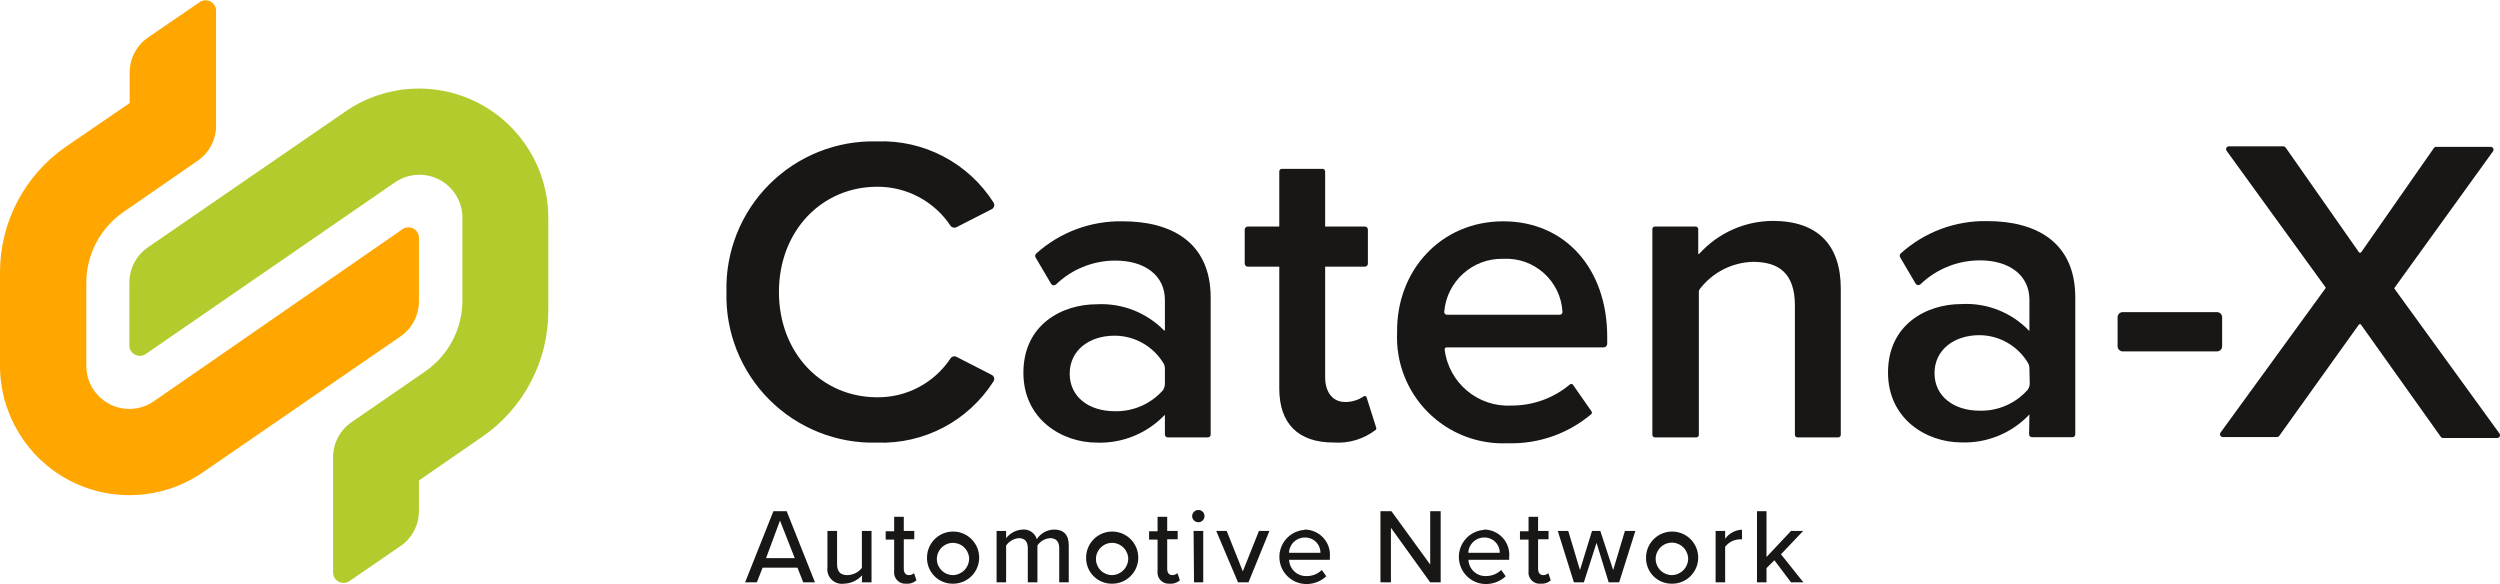
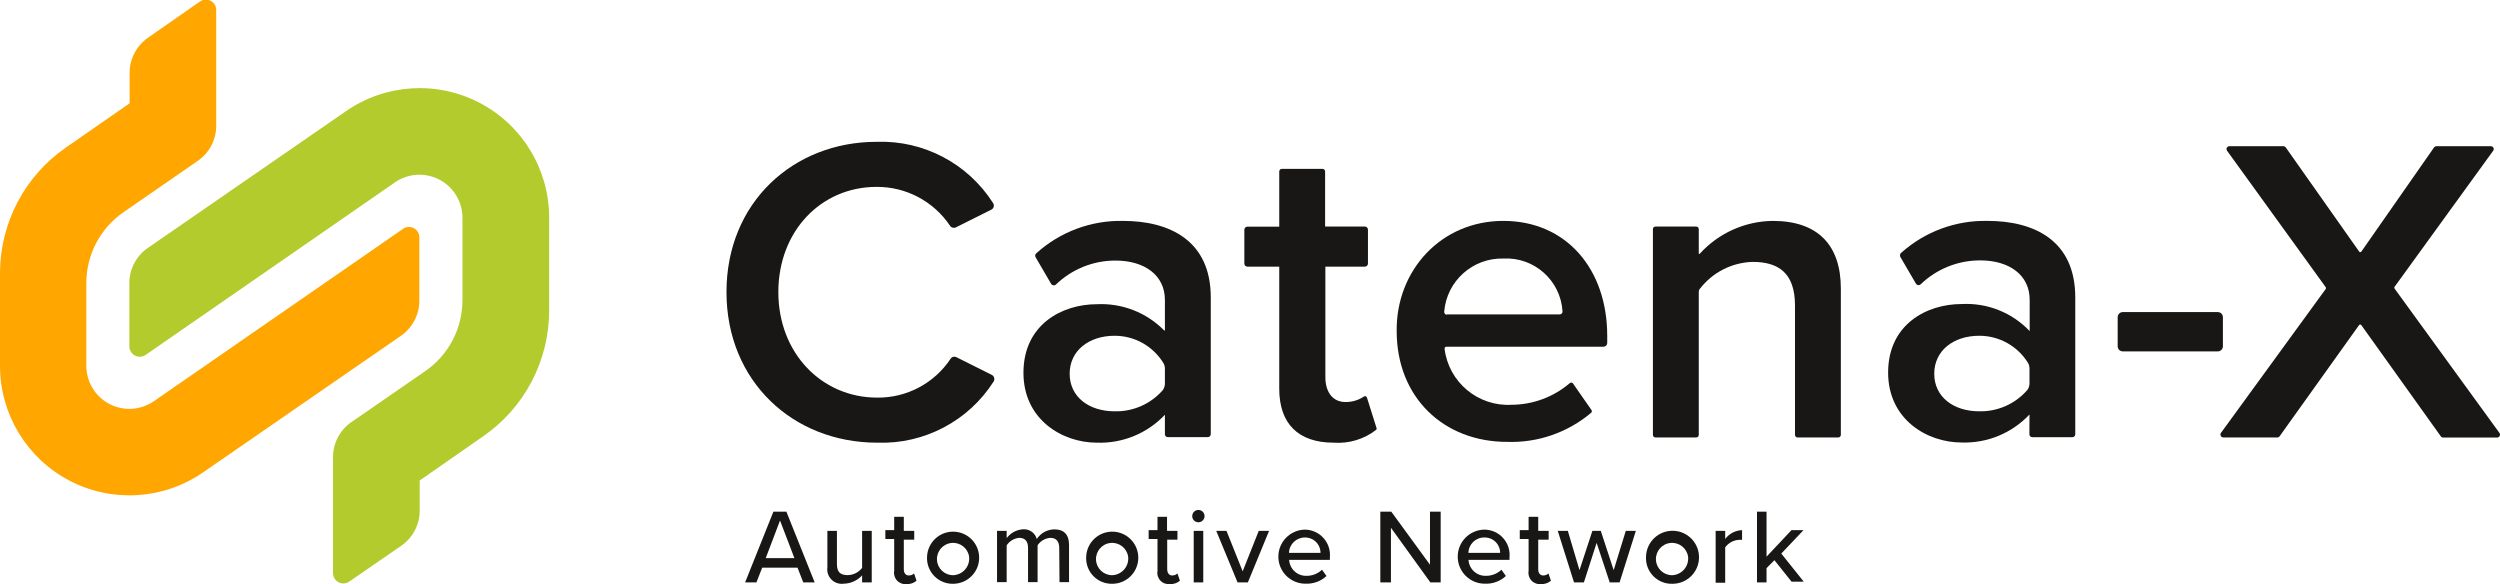
- <svg xmlns="http://www.w3.org/2000/svg" viewBox="0 0 238.69 55.73">
+ <svg xmlns="http://www.w3.org/2000/svg" id="Ebene_1" data-name="Ebene 1" viewBox="0 0 282.94 66.06">
  <defs>
    <style>.cls-1{fill:#ffa600;}.cls-2{fill:#b3cb2d;}.cls-3{fill:#191715;}</style>
  </defs>
-   <path class="cls-1" d="M40,28.69v-6a1,1,0,0,0-1.55-.82L14.69,38.31a4.11,4.11,0,0,1-6.45-3.38V27a8.23,8.23,0,0,1,3.55-6.76l7.08-4.89A4.07,4.07,0,0,0,20.63,12V6.38l0-5.39A1,1,0,0,0,19.1.18l-5,3.42A4.08,4.08,0,0,0,12.38,7V9.84L6.3,14A14.57,14.57,0,0,0,0,26v8.89A12.36,12.36,0,0,0,19.38,45.09l18.9-13A4.09,4.09,0,0,0,40,28.69Z" />
-   <path class="cls-2" d="M33,10.63l-18.9,13A4.09,4.09,0,0,0,12.35,27v6a1,1,0,0,0,1.55.81L37.71,17.41a4.11,4.11,0,0,1,6.44,3.38v7.9a8.25,8.25,0,0,1-3.55,6.77l-6.33,4.36-.72.5h0a4.06,4.06,0,0,0-1.75,3.34V45.2l0,9.48a1,1,0,0,0,1.55.81l5-3.43A4.05,4.05,0,0,0,40,48.72V45.87l6.06-4.18a14.58,14.58,0,0,0,6.29-12V20.8A12.35,12.35,0,0,0,33,10.63Z" />
-   <path class="cls-3" d="M76.14,54.2H72.81l-.55,1.4H71.14l2.7-6.79h1.27l2.7,6.79H76.69Zm-3-.91h2.74L74.47,49.7Z" />
-   <path class="cls-3" d="M82.31,54.93a2.43,2.43,0,0,1-1.75.8A1.39,1.39,0,0,1,79,54.16V50.69h.92v3.16c0,.82.4,1.06,1,1.06a1.79,1.79,0,0,0,1.37-.69V50.69h.92V55.6h-.92Z" />
-   <path class="cls-3" d="M85.37,54.52v-3h-.81v-.8h.81V49.34h.92v1.35h1v.8h-1v2.82c0,.35.16.6.48.6a.72.72,0,0,0,.5-.19l.23.69a1.32,1.32,0,0,1-1,.32A1.07,1.07,0,0,1,85.37,54.52Z" />
-   <path class="cls-3" d="M88.51,53.14A2.49,2.49,0,1,1,91,55.73,2.45,2.45,0,0,1,88.51,53.14Zm4,0A1.54,1.54,0,1,0,91,54.91,1.59,1.59,0,0,0,92.52,53.14Z" />
-   <path class="cls-3" d="M101.13,52.32c0-.56-.26-.94-.86-.94a1.59,1.59,0,0,0-1.22.7V55.6h-.92V52.32c0-.56-.24-.94-.86-.94a1.62,1.62,0,0,0-1.21.71V55.6h-.91V50.69h.91v.69a2.14,2.14,0,0,1,1.59-.82,1.28,1.28,0,0,1,1.34.92,2,2,0,0,1,1.66-.92c.9,0,1.39.5,1.39,1.49V55.6h-.91Z" />
-   <path class="cls-3" d="M103.7,53.14a2.49,2.49,0,1,1,2.49,2.59A2.45,2.45,0,0,1,103.7,53.14Zm4,0a1.54,1.54,0,1,0-1.52,1.77A1.59,1.59,0,0,0,107.71,53.14Z" />
-   <path class="cls-3" d="M110.52,54.52v-3h-.81v-.8h.81V49.34h.92v1.35h1v.8h-1v2.82c0,.35.16.6.48.6a.74.74,0,0,0,.5-.19l.23.69a1.32,1.32,0,0,1-1,.32A1.07,1.07,0,0,1,110.52,54.52Z" />
-   <path class="cls-3" d="M113.82,49.28a.6.6,0,0,1,.59-.59.58.58,0,0,1,.59.59.58.58,0,0,1-.59.58A.59.59,0,0,1,113.82,49.28Zm.14,1.41h.92V55.6H114Z" />
-   <path class="cls-3" d="M116.12,50.69h1l1.54,3.86,1.54-3.86h1l-2,4.91h-1Z" />
-   <path class="cls-3" d="M124.57,50.56a2.42,2.42,0,0,1,2.4,2.66v.23h-3.89A1.61,1.61,0,0,0,124.75,55a2,2,0,0,0,1.45-.58l.43.6a2.76,2.76,0,0,1-2,.74,2.59,2.59,0,0,1-.09-5.17Zm-1.5,2.22h3a1.45,1.45,0,0,0-1.5-1.46A1.5,1.5,0,0,0,123.07,52.78Z" />
-   <path class="cls-3" d="M132.8,50.39V55.6h-1V48.81h1.05l3.7,5.09V48.81h1V55.6h-1Z" />
-   <path class="cls-3" d="M141.7,50.56a2.41,2.41,0,0,1,2.39,2.66v.23H140.2A1.62,1.62,0,0,0,141.87,55a2.09,2.09,0,0,0,1.46-.58l.43.6a2.77,2.77,0,0,1-2,.74,2.59,2.59,0,0,1-.08-5.17Zm-1.51,2.22h3a1.45,1.45,0,0,0-1.5-1.46A1.5,1.5,0,0,0,140.19,52.78Z" />
-   <path class="cls-3" d="M145.94,54.52v-3h-.82v-.8h.82V49.34h.91v1.35h1v.8h-1v2.82c0,.35.17.6.48.6a.72.72,0,0,0,.5-.19l.23.69a1.29,1.29,0,0,1-.95.32A1.07,1.07,0,0,1,145.94,54.52Z" />
-   <path class="cls-3" d="M152.43,51.83l-1.21,3.77h-.95l-1.54-4.91h1l1.12,3.74L152,50.69h.79l1.23,3.74,1.12-3.74h1l-1.55,4.91h-1Z" />
-   <path class="cls-3" d="M157.16,53.14a2.49,2.49,0,1,1,2.48,2.59A2.44,2.44,0,0,1,157.16,53.14Zm4,0a1.55,1.55,0,1,0-1.53,1.77A1.59,1.59,0,0,0,161.17,53.14Z" />
-   <path class="cls-3" d="M163.8,50.69h.91v.75a2.1,2.1,0,0,1,1.61-.87v.93a1.42,1.42,0,0,0-.31,0,1.78,1.78,0,0,0-1.3.71V55.6h-.91Z" />
-   <path class="cls-3" d="M169.41,53.49l-.75.75V55.6h-.91V48.81h.91v4.37L171,50.69h1.16l-2.12,2.23,2.14,2.68H171Z" />
-   <path class="cls-3" d="M69.36,27.88A14,14,0,0,1,83.74,13.5a12.63,12.63,0,0,1,11.12,5.84.44.44,0,0,1-.17.63l-3.37,1.72a.45.45,0,0,1-.57-.14,8.36,8.36,0,0,0-7-3.72c-5.29,0-9.38,4.21-9.38,10.05s4.09,10.05,9.38,10.05a8.29,8.29,0,0,0,7-3.71.44.44,0,0,1,.57-.15l3.36,1.72a.43.43,0,0,1,.17.63,12.65,12.65,0,0,1-11.11,5.84A14,14,0,0,1,69.36,27.88Z" />
-   <path class="cls-3" d="M111.22,39.6a8.55,8.55,0,0,1-6.51,2.66c-3.29,0-7-2.21-7-6.67,0-4.62,3.71-6.54,7-6.54a8.38,8.38,0,0,1,6.41,2.48.06.06,0,0,0,.1,0V28.63c0-2.33-1.92-3.75-4.72-3.75a8.16,8.16,0,0,0-5.68,2.28.31.31,0,0,1-.47-.07l-1.47-2.5a.3.3,0,0,1,.05-.38,12,12,0,0,1,8.28-3.08c4.46,0,8.38,1.87,8.38,7.29V41.49a.27.27,0,0,1-.27.27h-3.83a.27.27,0,0,1-.27-.27Zm0-4.4a1,1,0,0,0-.12-.49,5.46,5.46,0,0,0-4.68-2.66c-2.46,0-4.29,1.42-4.29,3.63s1.83,3.58,4.29,3.58a5.94,5.94,0,0,0,4.61-2,1.13,1.13,0,0,0,.19-.62Z" />
-   <path class="cls-3" d="M122.14,37.09V25.46h-3a.3.3,0,0,1-.3-.29V21.92a.3.3,0,0,1,.3-.29h3V16.37a.25.25,0,0,1,.24-.25h3.89a.25.25,0,0,1,.25.25v5.26h3.79a.29.29,0,0,1,.29.29v3.25a.29.29,0,0,1-.29.29h-3.79V36c0,1.38.66,2.38,1.91,2.38a3.06,3.06,0,0,0,1.76-.53.18.18,0,0,1,.29.09l.92,2.91a.19.19,0,0,1-.05.19,5.88,5.88,0,0,1-4,1.21C123.93,42.26,122.14,40.43,122.14,37.09Z" />
-   <path class="cls-3" d="M143.52,21.13c6,0,9.93,4.62,9.93,11v.7a.35.35,0,0,1-.35.34h-15a.18.18,0,0,0-.17.2,6.1,6.1,0,0,0,6.4,5.35,8.6,8.6,0,0,0,5.54-2,.2.2,0,0,1,.3,0l1.77,2.54a.21.21,0,0,1,0,.27,11.81,11.81,0,0,1-8,2.79,10.12,10.12,0,0,1-10.55-10.59C133.31,25.84,137.56,21.13,143.52,21.13Zm-5.38,8.92h10.78a.26.26,0,0,0,.26-.27,5.38,5.38,0,0,0-5.66-5.07,5.52,5.52,0,0,0-5.63,5.05A.25.25,0,0,0,138.14,30.05Z" />
-   <path class="cls-3" d="M171.37,29.17c0-3.12-1.58-4.17-4-4.17a6.61,6.61,0,0,0-5.09,2.61.4.4,0,0,0-.08.23V41.52a.24.24,0,0,1-.24.24H158a.24.24,0,0,1-.24-.24V21.87a.24.24,0,0,1,.24-.24h3.9a.24.24,0,0,1,.24.24v2.35a.06.06,0,0,0,.11,0,9.52,9.52,0,0,1,7-3.13c4.33,0,6.5,2.33,6.5,6.46V41.52a.24.24,0,0,1-.24.24h-3.89a.24.24,0,0,1-.25-.24Z" />
-   <path class="cls-3" d="M202.67,29.8h9a.49.49,0,0,1,.49.48v2.79a.49.49,0,0,1-.49.48h-9a.49.49,0,0,1-.49-.48V30.28A.49.49,0,0,1,202.67,29.8Z" />
-   <path class="cls-3" d="M225.21,31l-7.6,10.62a.3.3,0,0,1-.23.11h-5.15a.27.27,0,0,1-.22-.43l10-13.75a.11.11,0,0,0,0-.15l-9.42-13a.27.27,0,0,1,.22-.43H218a.28.28,0,0,1,.22.11l7,10a.14.14,0,0,0,.22,0l6.94-9.95a.27.27,0,0,1,.22-.11h5.2a.27.27,0,0,1,.22.43l-9.38,13a.11.11,0,0,0,0,.15l10,13.79a.27.27,0,0,1-.22.43h-5.15a.28.28,0,0,1-.23-.11L225.42,31A.13.13,0,0,0,225.21,31Z" />
-   <path class="cls-3" d="M193.76,39.57a8.5,8.5,0,0,1-6.5,2.67c-3.3,0-7-2.21-7-6.67,0-4.62,3.71-6.54,7-6.54a8.31,8.31,0,0,1,6.5,2.58v-3c0-2.33-1.92-3.75-4.71-3.75a8.18,8.18,0,0,0-5.69,2.28.31.31,0,0,1-.47-.07l-1.47-2.5a.31.31,0,0,1,.06-.38,12,12,0,0,1,8.28-3.08c4.46,0,8.38,1.87,8.38,7.29V41.47a.27.27,0,0,1-.27.27H194a.27.27,0,0,1-.27-.27Zm0-4.39a1.11,1.11,0,0,0-.12-.5A5.44,5.44,0,0,0,189,32c-2.46,0-4.3,1.42-4.3,3.63s1.84,3.58,4.3,3.58a5.92,5.92,0,0,0,4.6-2,1.06,1.06,0,0,0,.19-.62Z" />
+   <path class="cls-1" d="M47.46,34V26.89a1.17,1.17,0,0,0-1.83-1L17.41,45.41a4.87,4.87,0,0,1-7.64-4V32A9.75,9.75,0,0,1,14,24l8.39-5.8a4.8,4.8,0,0,0,2.08-4V7.56l0-6.39a1.17,1.17,0,0,0-1.84-1L16.75,4.27a4.84,4.84,0,0,0-2.08,4v3.42l-7.2,5A17.3,17.3,0,0,0,0,30.85V41.39A14.65,14.65,0,0,0,23,53.45L45.38,38A4.84,4.84,0,0,0,47.46,34Z" />
+   <path class="cls-2" d="M39.13,12.6,16.73,28.06a4.83,4.83,0,0,0-2.09,4v7.11a1.18,1.18,0,0,0,1.84,1L44.7,20.64a4.87,4.87,0,0,1,7.64,4V34a9.75,9.75,0,0,1-4.21,8l-7.5,5.18-.86.59h0a4.82,4.82,0,0,0-2.08,4v1.81l0,11.24a1.17,1.17,0,0,0,1.84,1l5.89-4.06a4.83,4.83,0,0,0,2.08-4V54.38l7.18-5a17.29,17.29,0,0,0,7.47-14.23V24.65A14.65,14.65,0,0,0,39.13,12.6Z" />
+   <path class="cls-3" d="M90.26,64.25h-4l-.65,1.66H84.33l3.2-8H89l3.2,8H90.91Zm-3.6-1.08h3.25l-1.63-4.26Z" />
+   <path class="cls-3" d="M97.57,65.12a2.89,2.89,0,0,1-2.08.94,1.64,1.64,0,0,1-1.85-1.86V60.08h1.08v3.76c0,1,.48,1.25,1.23,1.25a2.1,2.1,0,0,0,1.62-.82V60.08h1.09v5.83H97.57Z" />
+   <path class="cls-3" d="M101.2,64.62V61h-1v-1h1V58.49h1.09v1.59h1.18v1h-1.18v3.34c0,.41.19.71.57.71a.84.84,0,0,0,.59-.23l.28.82a1.55,1.55,0,0,1-1.14.38A1.27,1.27,0,0,1,101.2,64.62Z" />
+   <path class="cls-3" d="M104.92,63a2.95,2.95,0,1,1,3,3.07A2.9,2.9,0,0,1,104.92,63Zm4.76,0a1.83,1.83,0,1,0-1.81,2.1A1.89,1.89,0,0,0,109.68,63Z" />
+   <path class="cls-3" d="M119.88,62c0-.68-.31-1.13-1-1.13a1.9,1.9,0,0,0-1.45.84v4.17h-1.08V62c0-.68-.29-1.13-1-1.13a1.91,1.91,0,0,0-1.42.85v4.16h-1.09V60.08h1.09v.82a2.52,2.52,0,0,1,1.88-1A1.5,1.5,0,0,1,117.34,61a2.43,2.43,0,0,1,2-1.09c1.07,0,1.65.59,1.65,1.76v4.21h-1.08Z" />
+   <path class="cls-3" d="M122.93,63a2.95,2.95,0,1,1,2.94,3.07A2.89,2.89,0,0,1,122.93,63Zm4.75,0a1.83,1.83,0,1,0-1.81,2.1A1.89,1.89,0,0,0,127.68,63Z" />
+   <path class="cls-3" d="M131,64.62V61h-1v-1h1V58.49h1.08v1.59h1.18v1H132.1v3.34c0,.41.2.71.57.71a.84.84,0,0,0,.59-.23l.28.82a1.55,1.55,0,0,1-1.14.38A1.27,1.27,0,0,1,131,64.62Z" />
+   <path class="cls-3" d="M134.93,58.42a.7.7,0,1,1,.7.69A.7.7,0,0,1,134.93,58.42Zm.17,1.66h1.08v5.83H135.1Z" />
+   <path class="cls-3" d="M137.65,60.08h1.16l1.83,4.58,1.82-4.58h1.17l-2.4,5.83h-1.17Z" />
+   <path class="cls-3" d="M147.67,59.94a2.87,2.87,0,0,1,2.84,3.15v.27H145.9a1.92,1.92,0,0,0,2,1.81,2.5,2.5,0,0,0,1.72-.69l.51.71a3.27,3.27,0,0,1-2.34.87,3.06,3.06,0,0,1-.1-6.12Zm-1.79,2.63h3.57a1.74,1.74,0,0,0-1.78-1.74A1.8,1.8,0,0,0,145.88,62.57Z" />
+   <path class="cls-3" d="M157.42,59.73v6.18h-1.2v-8h1.24l4.38,6v-6h1.21v8h-1.17Z" />
+   <path class="cls-3" d="M168,59.94a2.87,2.87,0,0,1,2.84,3.15v.27H166.2a1.92,1.92,0,0,0,2,1.81,2.54,2.54,0,0,0,1.73-.69l.5.71a3.27,3.27,0,0,1-2.34.87,3.06,3.06,0,0,1-.1-6.12Zm-1.78,2.63h3.56A1.74,1.74,0,0,0,168,60.83,1.78,1.78,0,0,0,166.19,62.57Z" />
+   <path class="cls-3" d="M173,64.62V61h-1v-1h1V58.49h1.09v1.59h1.18v1h-1.18v3.34c0,.41.19.71.57.71a.84.84,0,0,0,.59-.23l.28.82a1.55,1.55,0,0,1-1.14.38A1.27,1.27,0,0,1,173,64.62Z" />
+   <path class="cls-3" d="M180.7,61.44l-1.44,4.47h-1.12l-1.84-5.83h1.14l1.32,4.45,1.46-4.45h.95l1.46,4.45L184,60.08h1.14l-1.84,5.83h-1.12Z" />
+   <path class="cls-3" d="M186.29,63a3,3,0,1,1,3,3.07A2.9,2.9,0,0,1,186.29,63Zm4.76,0a1.83,1.83,0,1,0-1.81,2.1A1.89,1.89,0,0,0,191.05,63Z" />
+   <path class="cls-3" d="M194.17,60.08h1.08V61a2.49,2.49,0,0,1,1.91-1v1.1a2,2,0,0,0-.38,0,2.06,2.06,0,0,0-1.53.85v4h-1.08Z" />
+   <path class="cls-3" d="M200.82,63.4l-.89.9v1.61h-1.08v-8h1.08V63l2.82-3h1.36l-2.51,2.65,2.54,3.18h-1.38Z" />
+   <path class="cls-3" d="M82.22,33.05c0-10.13,7.56-17,17-17a15,15,0,0,1,13.17,6.93.51.51,0,0,1-.2.75l-4,2a.52.52,0,0,1-.67-.18,9.93,9.93,0,0,0-8.31-4.4c-6.28,0-11.12,5-11.12,11.91S93,45,99.27,45a9.83,9.83,0,0,0,8.31-4.39.51.51,0,0,1,.67-.18l4,2a.53.53,0,0,1,.2.76A15,15,0,0,1,99.27,50.1C89.78,50.1,82.22,43.18,82.22,33.05Z" />
+   <path class="cls-3" d="M131.84,46.94a10.1,10.1,0,0,1-7.71,3.16c-3.91,0-8.3-2.62-8.3-7.91,0-5.48,4.39-7.76,8.3-7.76a10,10,0,0,1,7.6,2.94.06.06,0,0,0,.11,0V33.94c0-2.77-2.28-4.45-5.59-4.45a9.68,9.68,0,0,0-6.74,2.71.36.36,0,0,1-.55-.08l-1.75-3a.35.35,0,0,1,.07-.45A14.22,14.22,0,0,1,127.09,25c5.29,0,9.94,2.23,9.94,8.65v15.5a.33.33,0,0,1-.33.32h-4.54a.32.32,0,0,1-.32-.32Zm0-5.21a1.31,1.31,0,0,0-.14-.59A6.47,6.47,0,0,0,126.15,38c-2.91,0-5.09,1.68-5.09,4.3s2.18,4.25,5.09,4.25a7,7,0,0,0,5.47-2.42,1.33,1.33,0,0,0,.22-.73Z" />
+   <path class="cls-3" d="M144.78,44V30.18h-3.6a.35.35,0,0,1-.35-.34V26a.35.35,0,0,1,.35-.35h3.6V19.41a.3.3,0,0,1,.3-.3h4.6a.29.29,0,0,1,.29.3v6.23h4.5a.35.35,0,0,1,.35.35v3.85a.35.35,0,0,1-.35.34H150V42.69c0,1.63.79,2.81,2.28,2.81a3.67,3.67,0,0,0,2.08-.62.22.22,0,0,1,.34.1l1.09,3.46a.19.19,0,0,1-.06.22,7,7,0,0,1-4.79,1.44C146.91,50.1,144.78,47.93,144.78,44Z" />
+   <path class="cls-3" d="M170.14,25c7.16,0,11.76,5.49,11.76,13v.83a.42.42,0,0,1-.41.41h-17.8a.21.21,0,0,0-.2.23,7.23,7.23,0,0,0,7.59,6.34,10.19,10.19,0,0,0,6.56-2.43.25.25,0,0,1,.37,0l2.09,3a.25.25,0,0,1,0,.32,14,14,0,0,1-9.53,3.31c-7.16,0-12.5-5-12.5-12.55C158,30.63,163.07,25,170.14,25Zm-6.38,10.58h12.77a.31.31,0,0,0,.31-.32,6.37,6.37,0,0,0-6.7-6,6.55,6.55,0,0,0-6.69,6A.31.31,0,0,0,163.76,35.62Z" />
+   <path class="cls-3" d="M203.15,34.58c0-3.7-1.88-4.94-4.8-4.94a7.83,7.83,0,0,0-6,3.09.47.47,0,0,0-.09.28V49.22a.29.29,0,0,1-.29.29h-4.62a.29.29,0,0,1-.28-.29V25.92a.29.29,0,0,1,.28-.28h4.62a.29.29,0,0,1,.29.28v2.79a.07.07,0,0,0,.12,0A11.34,11.34,0,0,1,200.63,25c5.14,0,7.71,2.77,7.71,7.66V49.22a.29.29,0,0,1-.29.29h-4.62a.29.29,0,0,1-.28-.29Z" />
+   <path class="cls-3" d="M240.24,35.32H251a.58.58,0,0,1,.58.58v3.3a.58.58,0,0,1-.58.57H240.24a.58.58,0,0,1-.57-.57V35.9A.58.58,0,0,1,240.24,35.32Z" />
+   <path class="cls-3" d="M267,36.78l-9,12.59a.31.31,0,0,1-.26.14h-6.11a.33.33,0,0,1-.27-.52L263.22,32.7a.17.17,0,0,0,0-.19L252.05,17.06a.32.32,0,0,1,.27-.51h6.11a.33.33,0,0,1,.26.13L267,28.47a.15.15,0,0,0,.25,0l8.23-11.79a.34.34,0,0,1,.27-.13h6.16a.32.32,0,0,1,.26.51L271,32.47a.15.15,0,0,0,0,.18L282.88,49a.33.33,0,0,1-.26.52H276.5a.31.31,0,0,1-.26-.14l-9-12.59A.16.16,0,0,0,267,36.78Z" />
+   <path class="cls-3" d="M229.69,46.91A10.08,10.08,0,0,1,222,50.08c-3.91,0-8.31-2.62-8.31-7.91,0-5.49,4.4-7.76,8.31-7.76a9.89,9.89,0,0,1,7.71,3.06V33.92c0-2.77-2.28-4.45-5.59-4.45a9.69,9.69,0,0,0-6.74,2.7.35.35,0,0,1-.55-.08l-1.75-3a.37.37,0,0,1,.07-.46A14.2,14.2,0,0,1,224.94,25c5.29,0,9.93,2.22,9.93,8.65V49.16a.32.32,0,0,1-.32.32H230a.32.32,0,0,1-.32-.32Zm0-5.21a1.3,1.3,0,0,0-.14-.58A6.47,6.47,0,0,0,224,38c-2.91,0-5.09,1.68-5.09,4.3s2.18,4.25,5.09,4.25a7,7,0,0,0,5.46-2.43,1.26,1.26,0,0,0,.23-.73Z" />
</svg>
